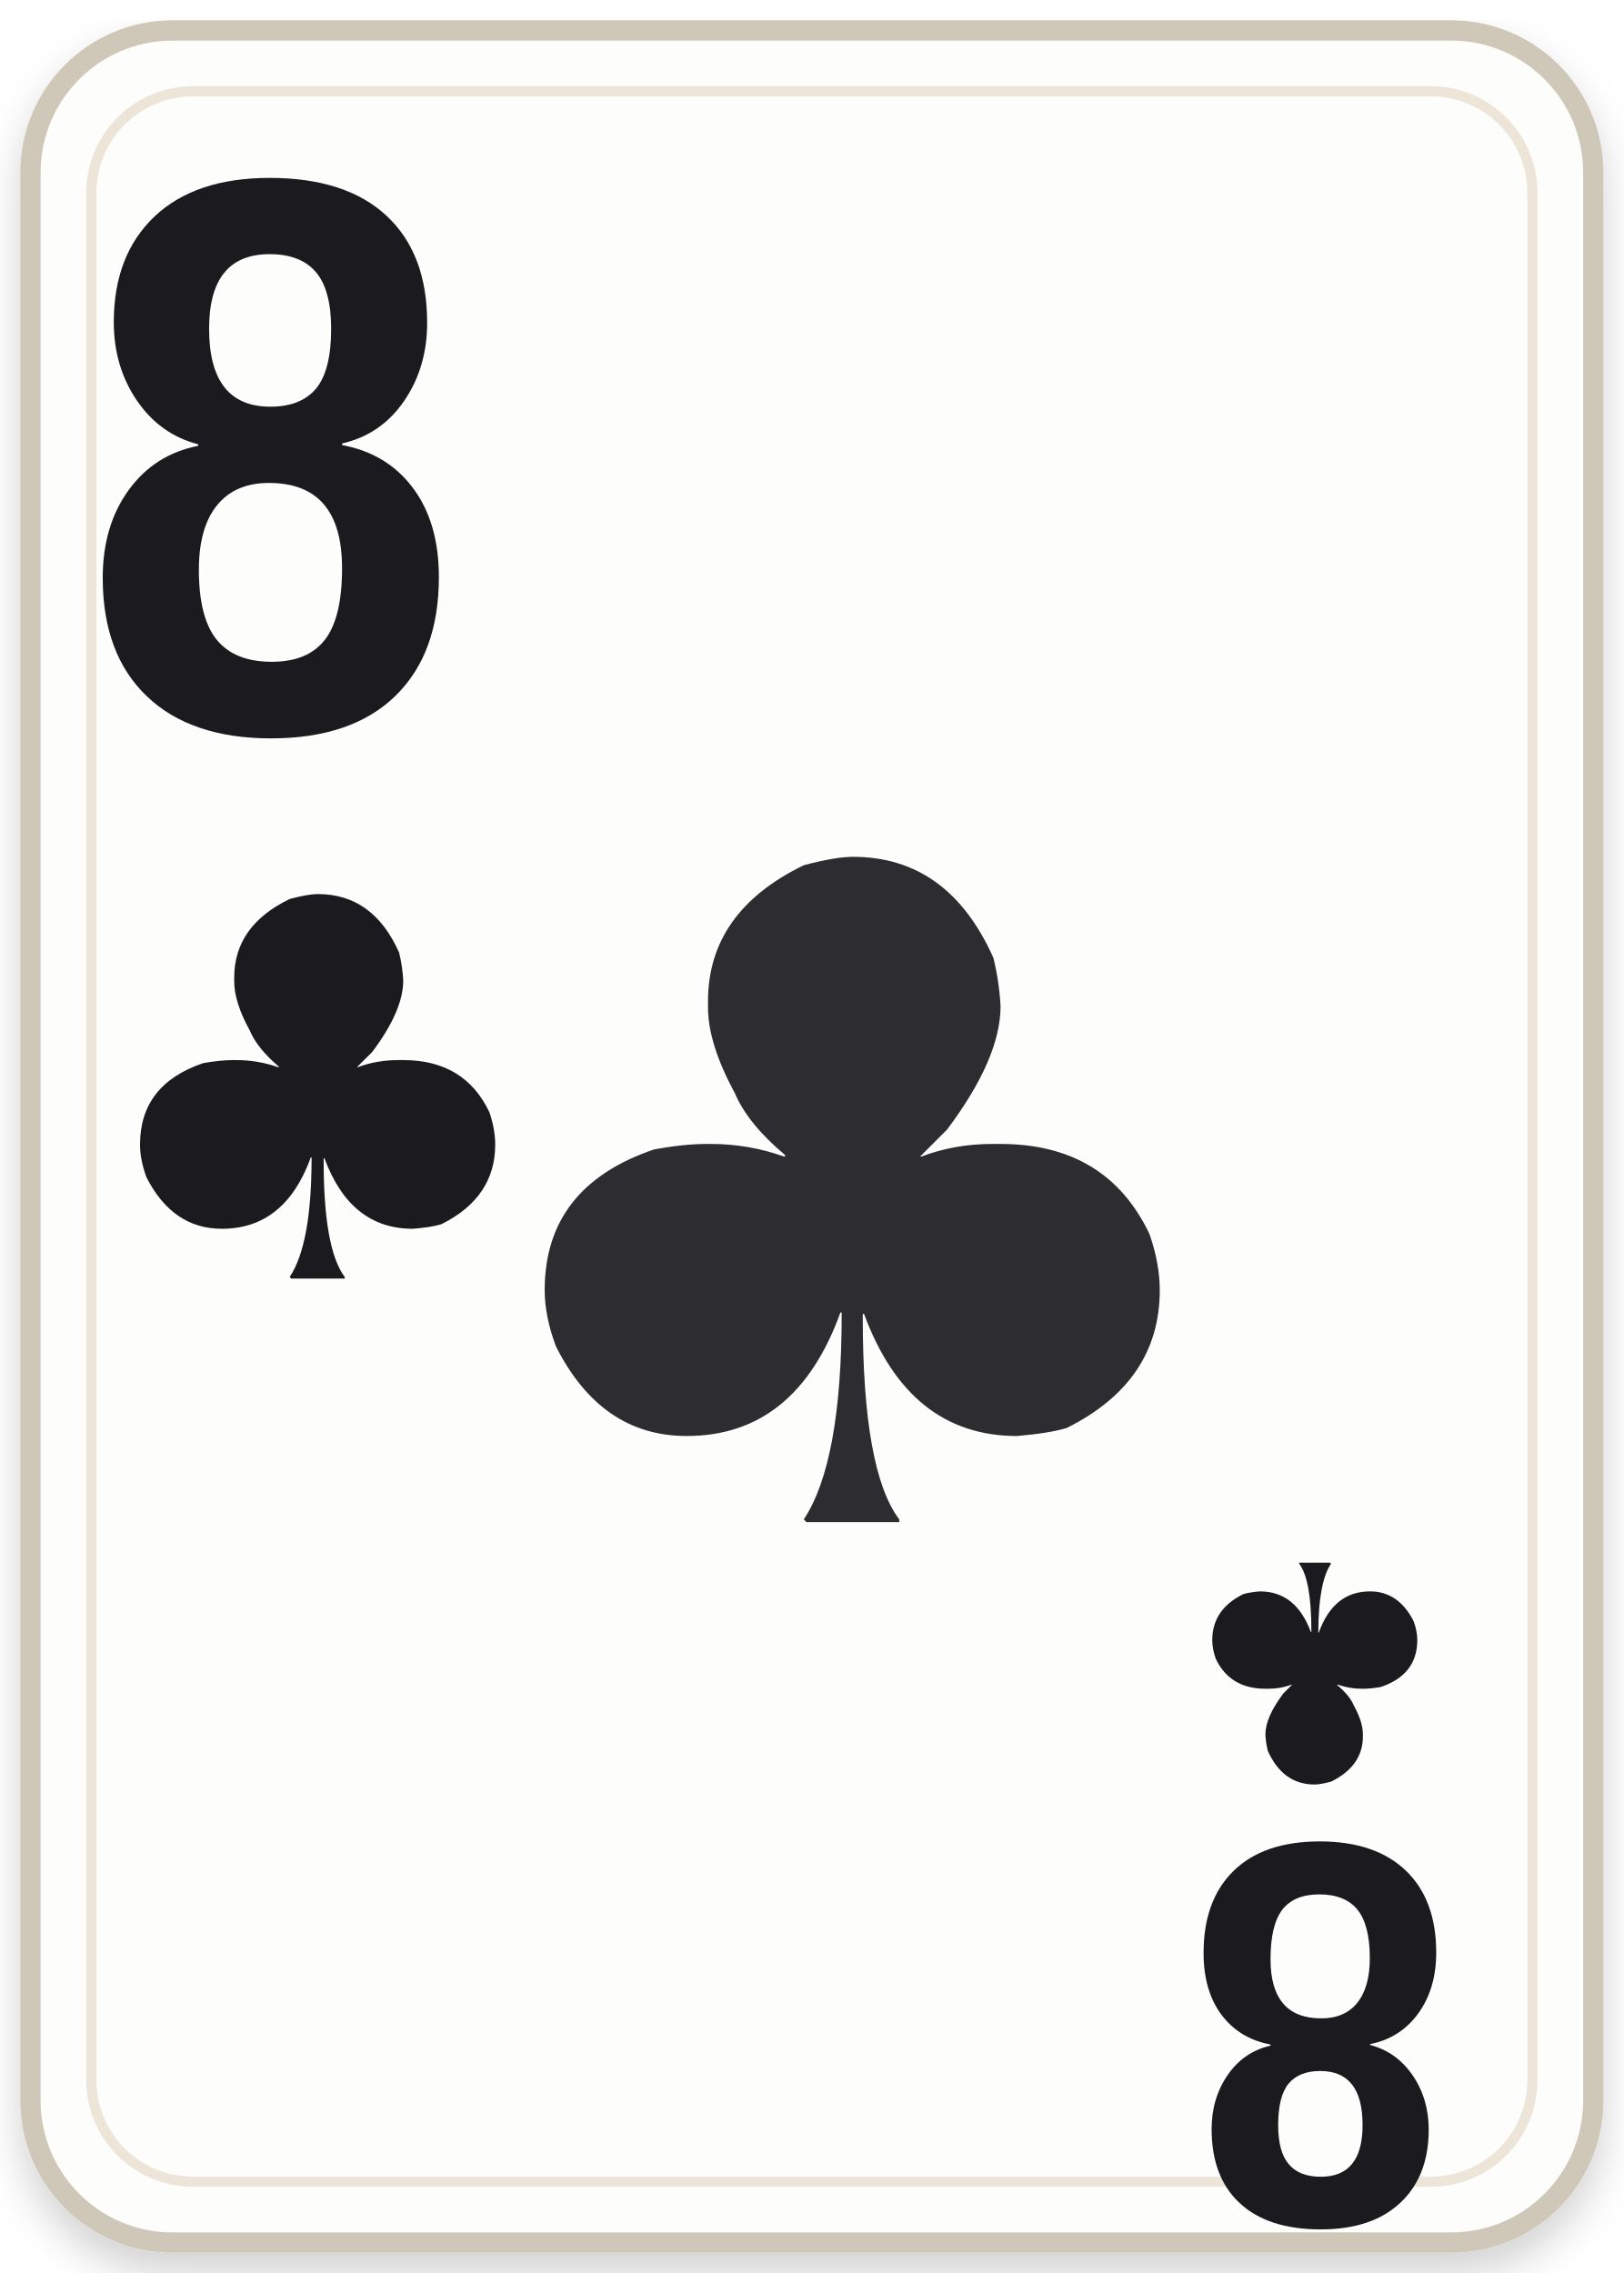
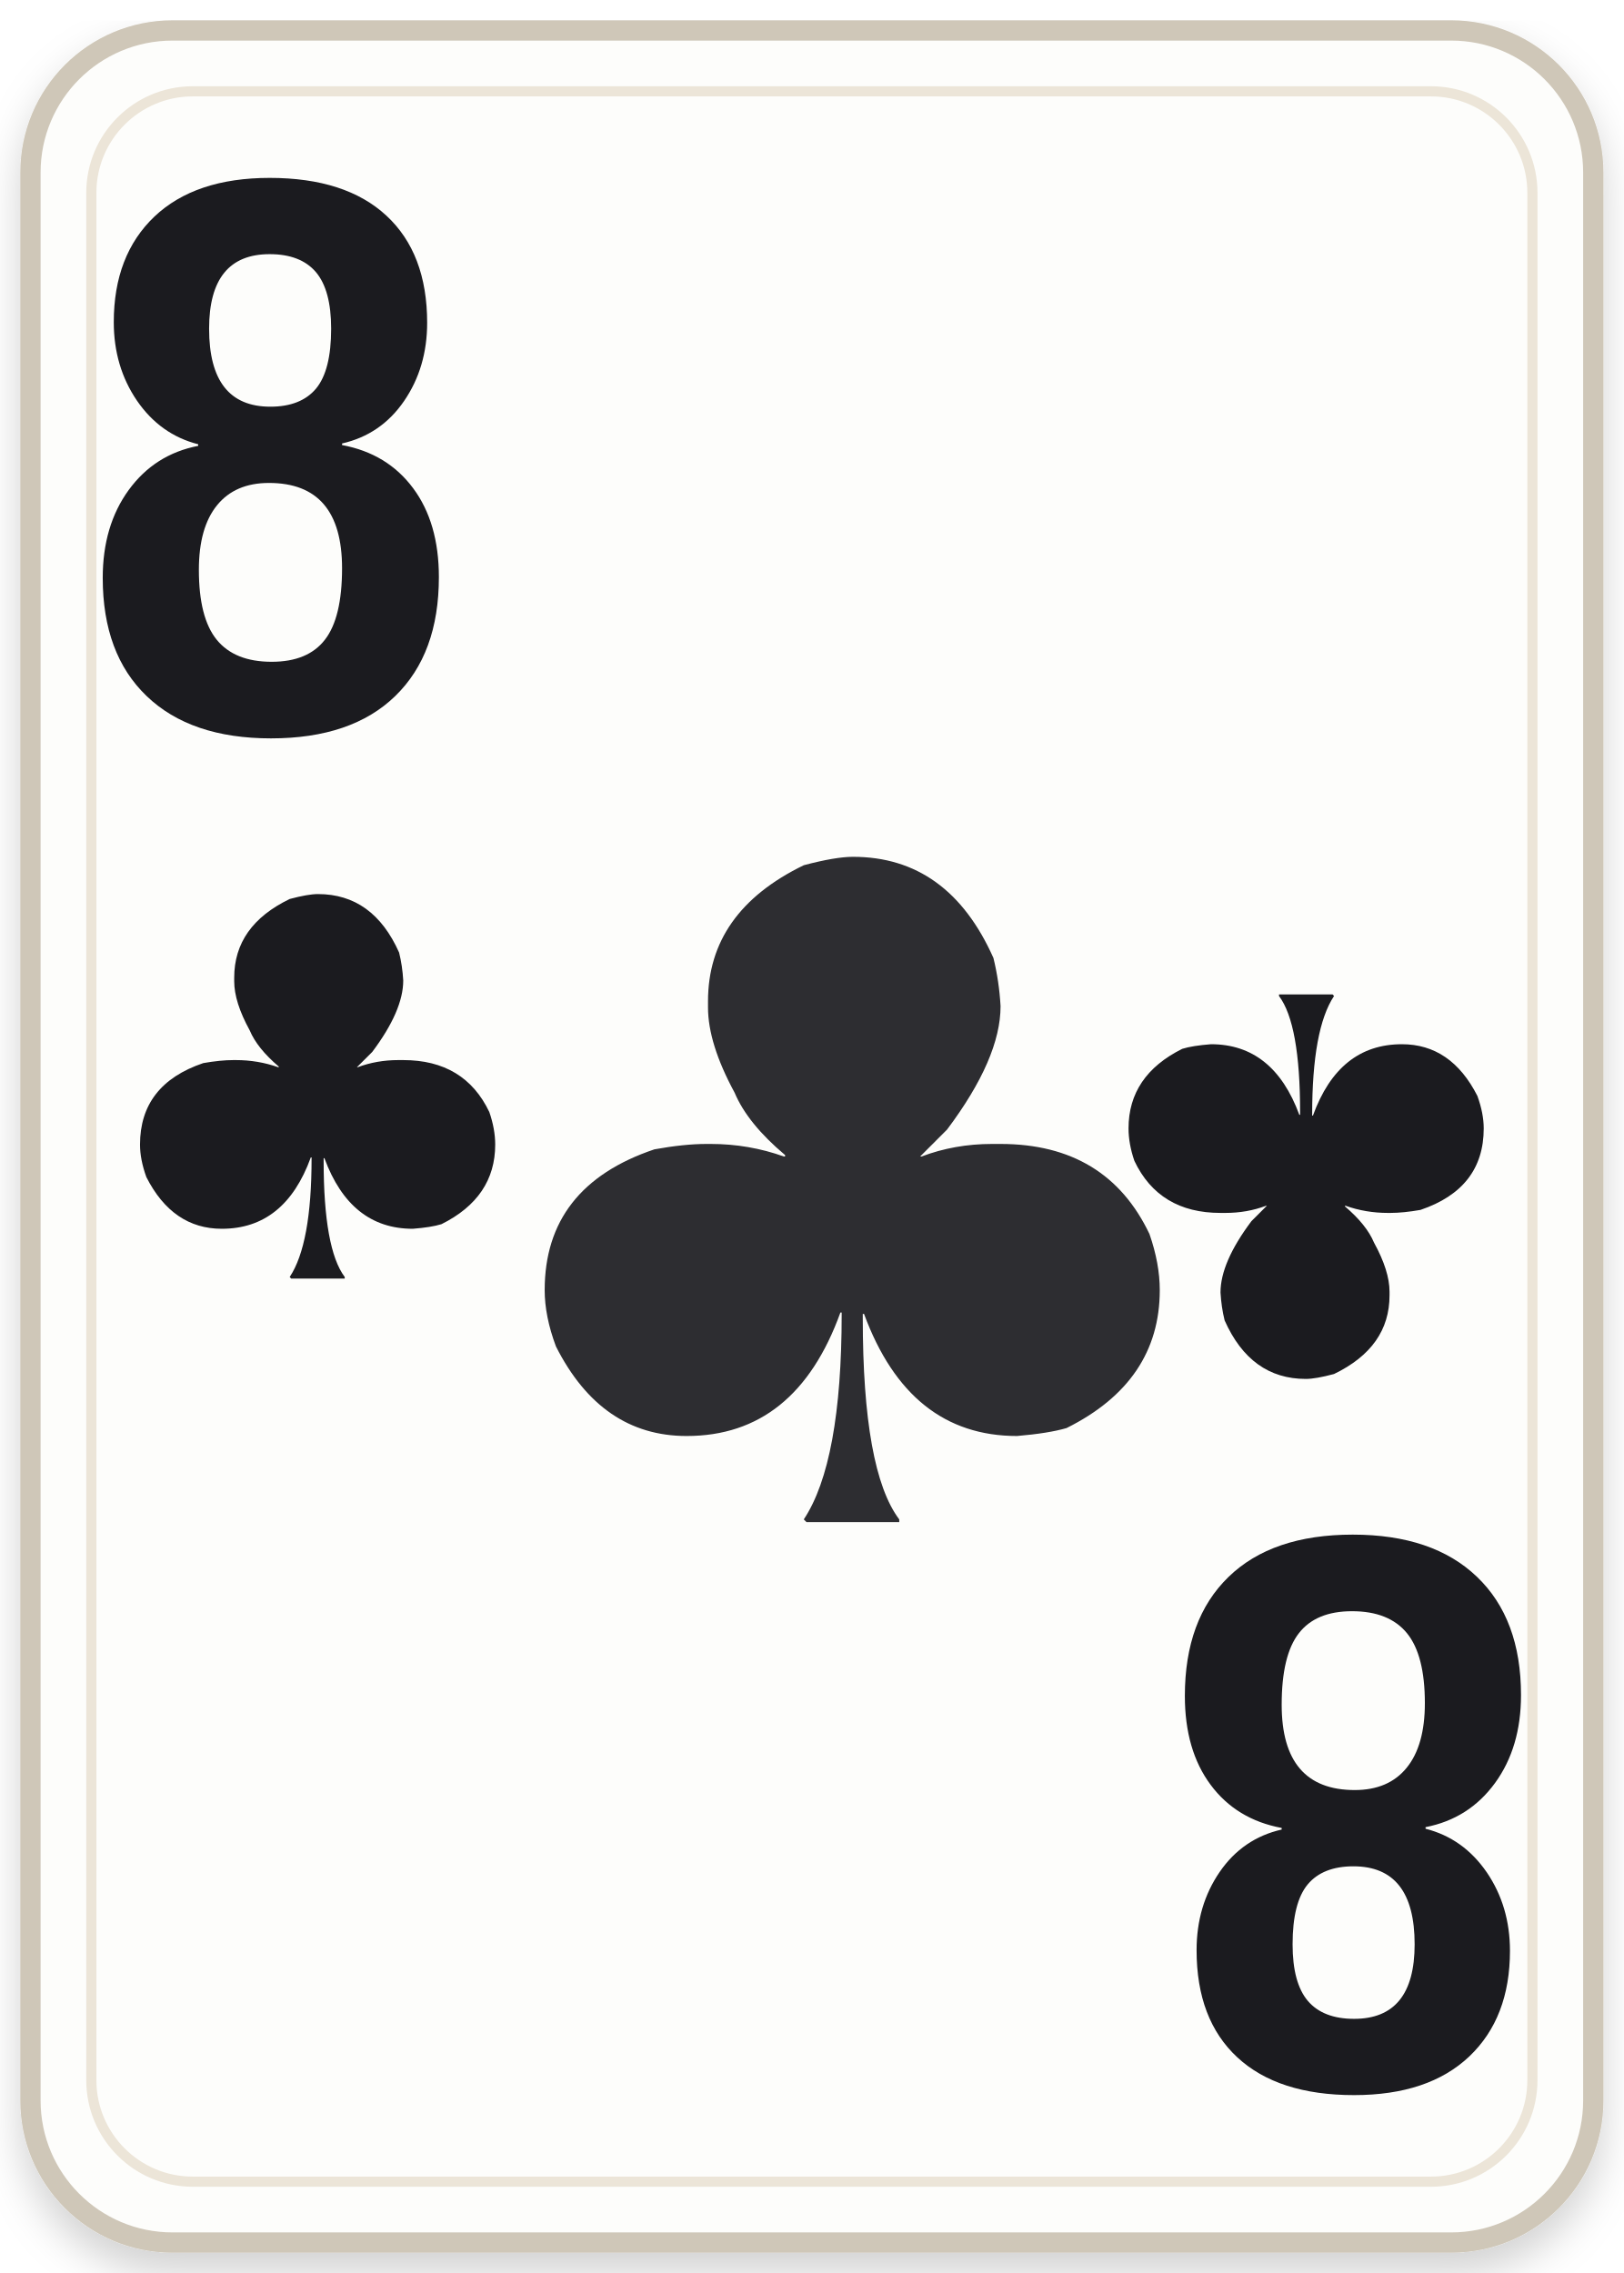
<svg xmlns="http://www.w3.org/2000/svg" viewBox="0 0 160 224" width="160" height="224">
  <defs>
    <filter id="s" x="-10%" y="-10%" width="120%" height="120%">
      <feDropShadow dx="0" dy="2" stdDeviation="2" flood-opacity=".18" />
    </filter>
  </defs>
  <rect x="3" y="3" width="154" height="218" rx="14" fill="#fdfdfb" stroke="#cfc7b8" stroke-width="2" filter="url(#s)" />
  <rect x="9" y="9" width="142" height="206" rx="10" fill="none" stroke="#ece5d8" />
  <g transform="translate(8 0) scale(0.86 1)">
    <text x="0" y="72" font-family="Arial, Helvetica, sans-serif" font-size="78" font-weight="800" fill="#1b1b1f">8</text>
  </g>
  <text x="8" y="126" font-family="Georgia, serif" font-size="52" fill="#1b1b1f">♣</text>
  <text x="84" y="150" text-anchor="middle" font-family="Georgia, serif" font-size="90" fill="#1b1b1f" opacity=".92">♣</text>
  <g transform="rotate(180 80 112)">
-     <g transform="translate(17 0) scale(0.86 1)">
-       <text x="0" y="42" font-family="Arial, Helvetica, sans-serif" font-size="54" font-weight="800" fill="#1b1b1f">8</text>
+     <g transform="translate(8 0) scale(0.86 1)">
+       <text x="0" y="72" font-family="Arial, Helvetica, sans-serif" font-size="78" font-weight="800" fill="#1b1b1f">8</text>
    </g>
-     <text x="17" y="70" font-family="Georgia, serif" font-size="30" fill="#1b1b1f">♣</text>
+     <text x="8" y="126" font-family="Georgia, serif" font-size="52" fill="#1b1b1f">♣</text>
  </g>
</svg>
